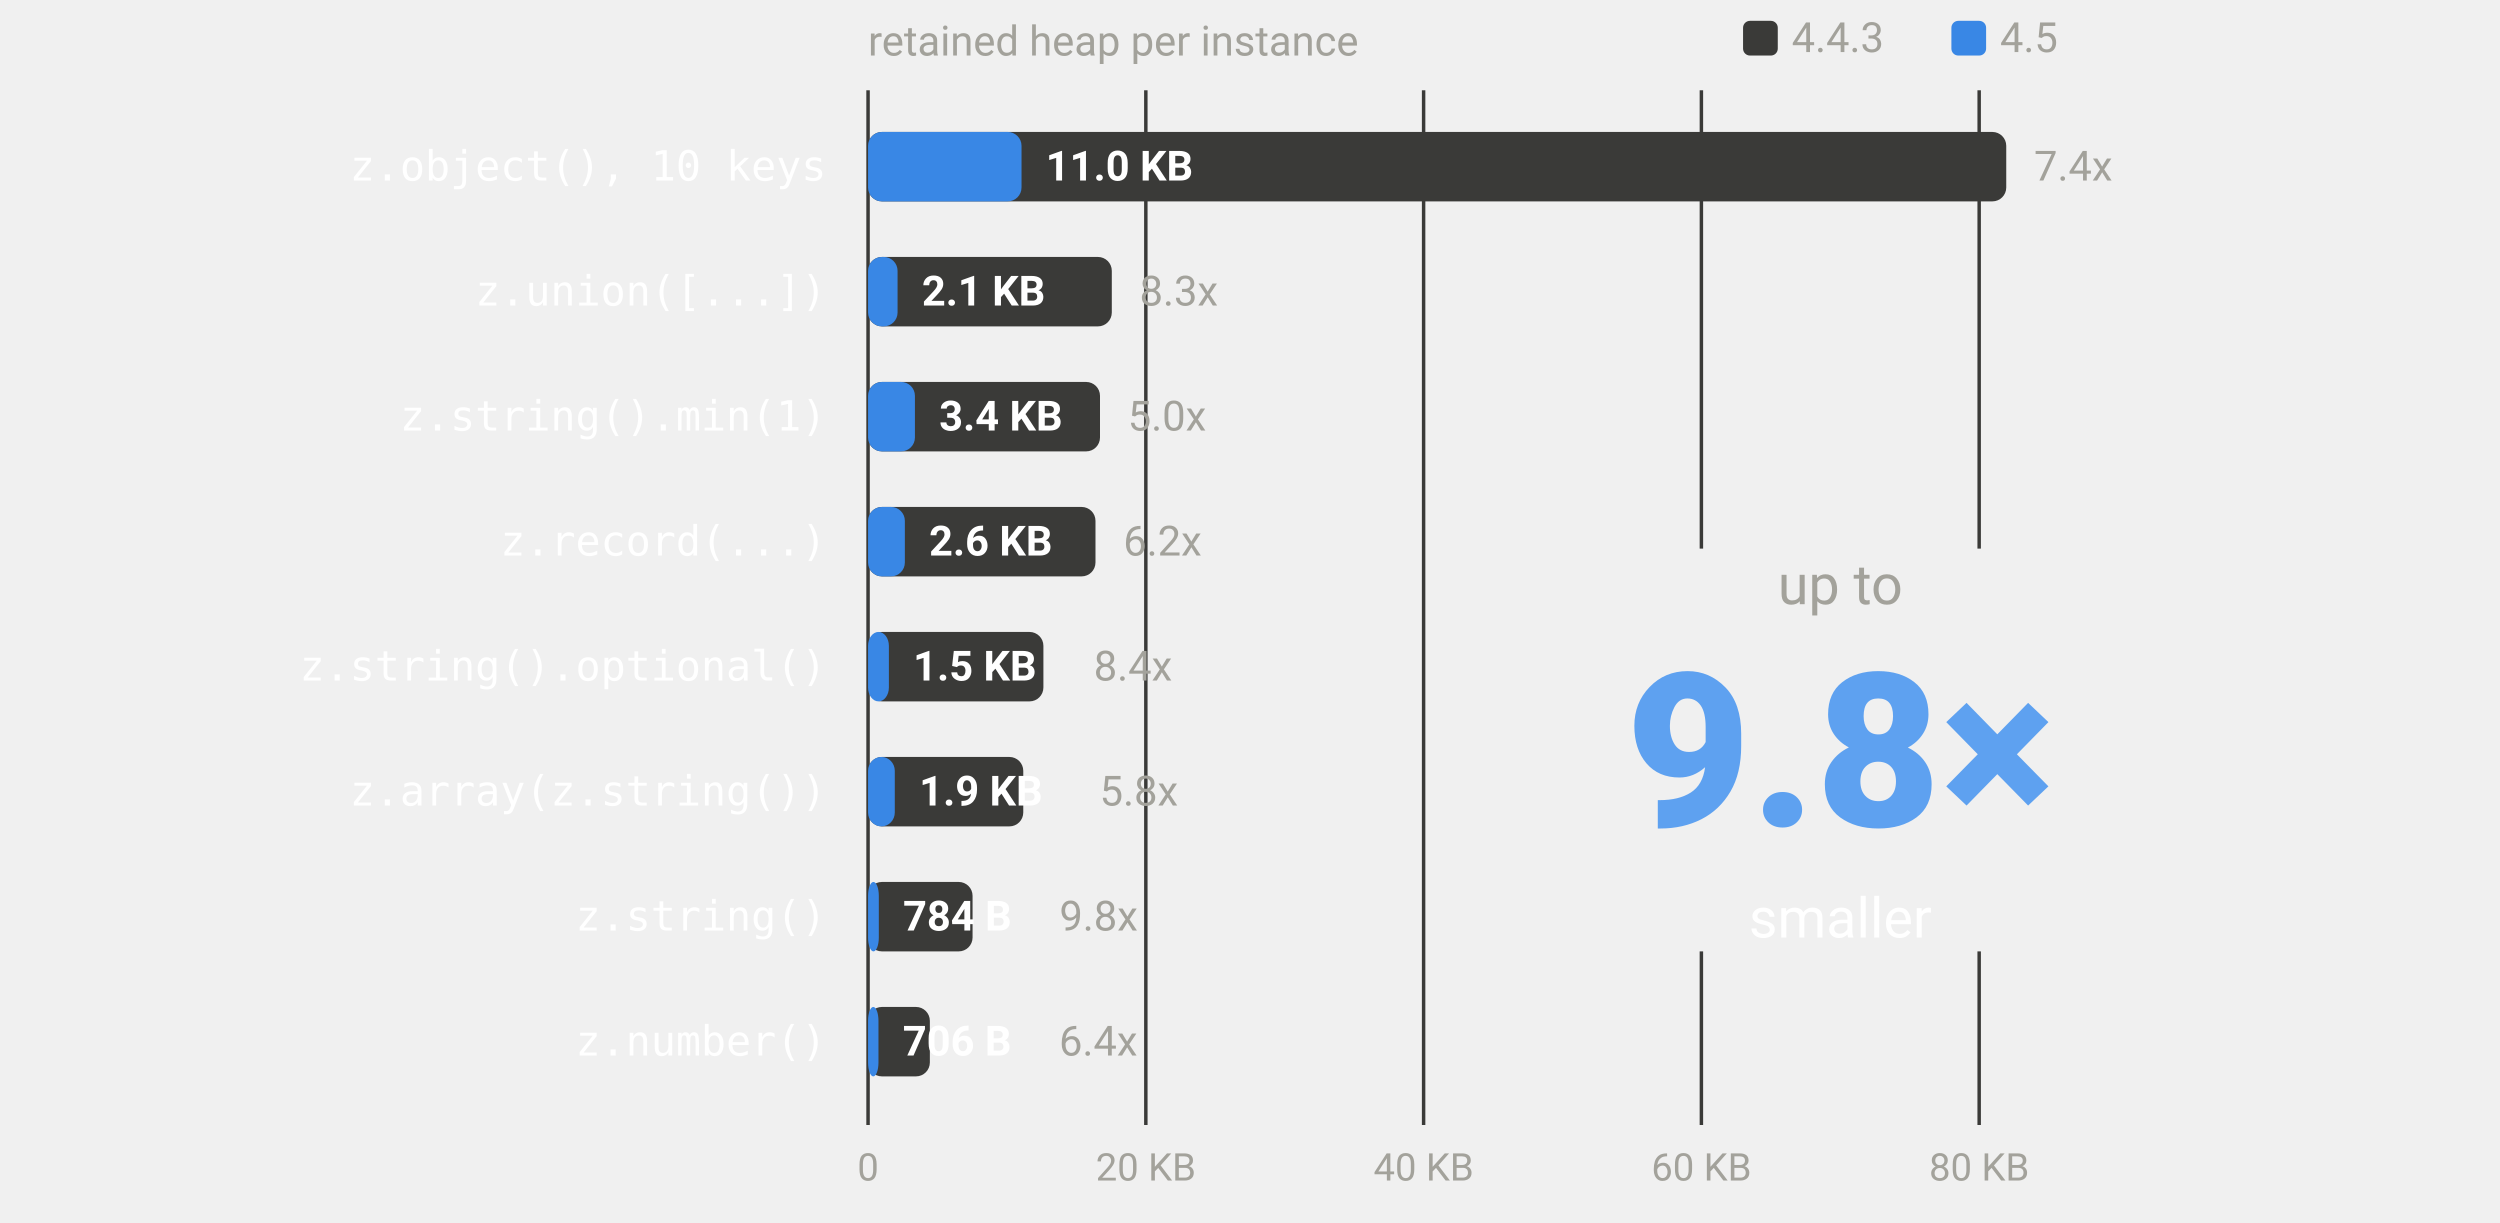
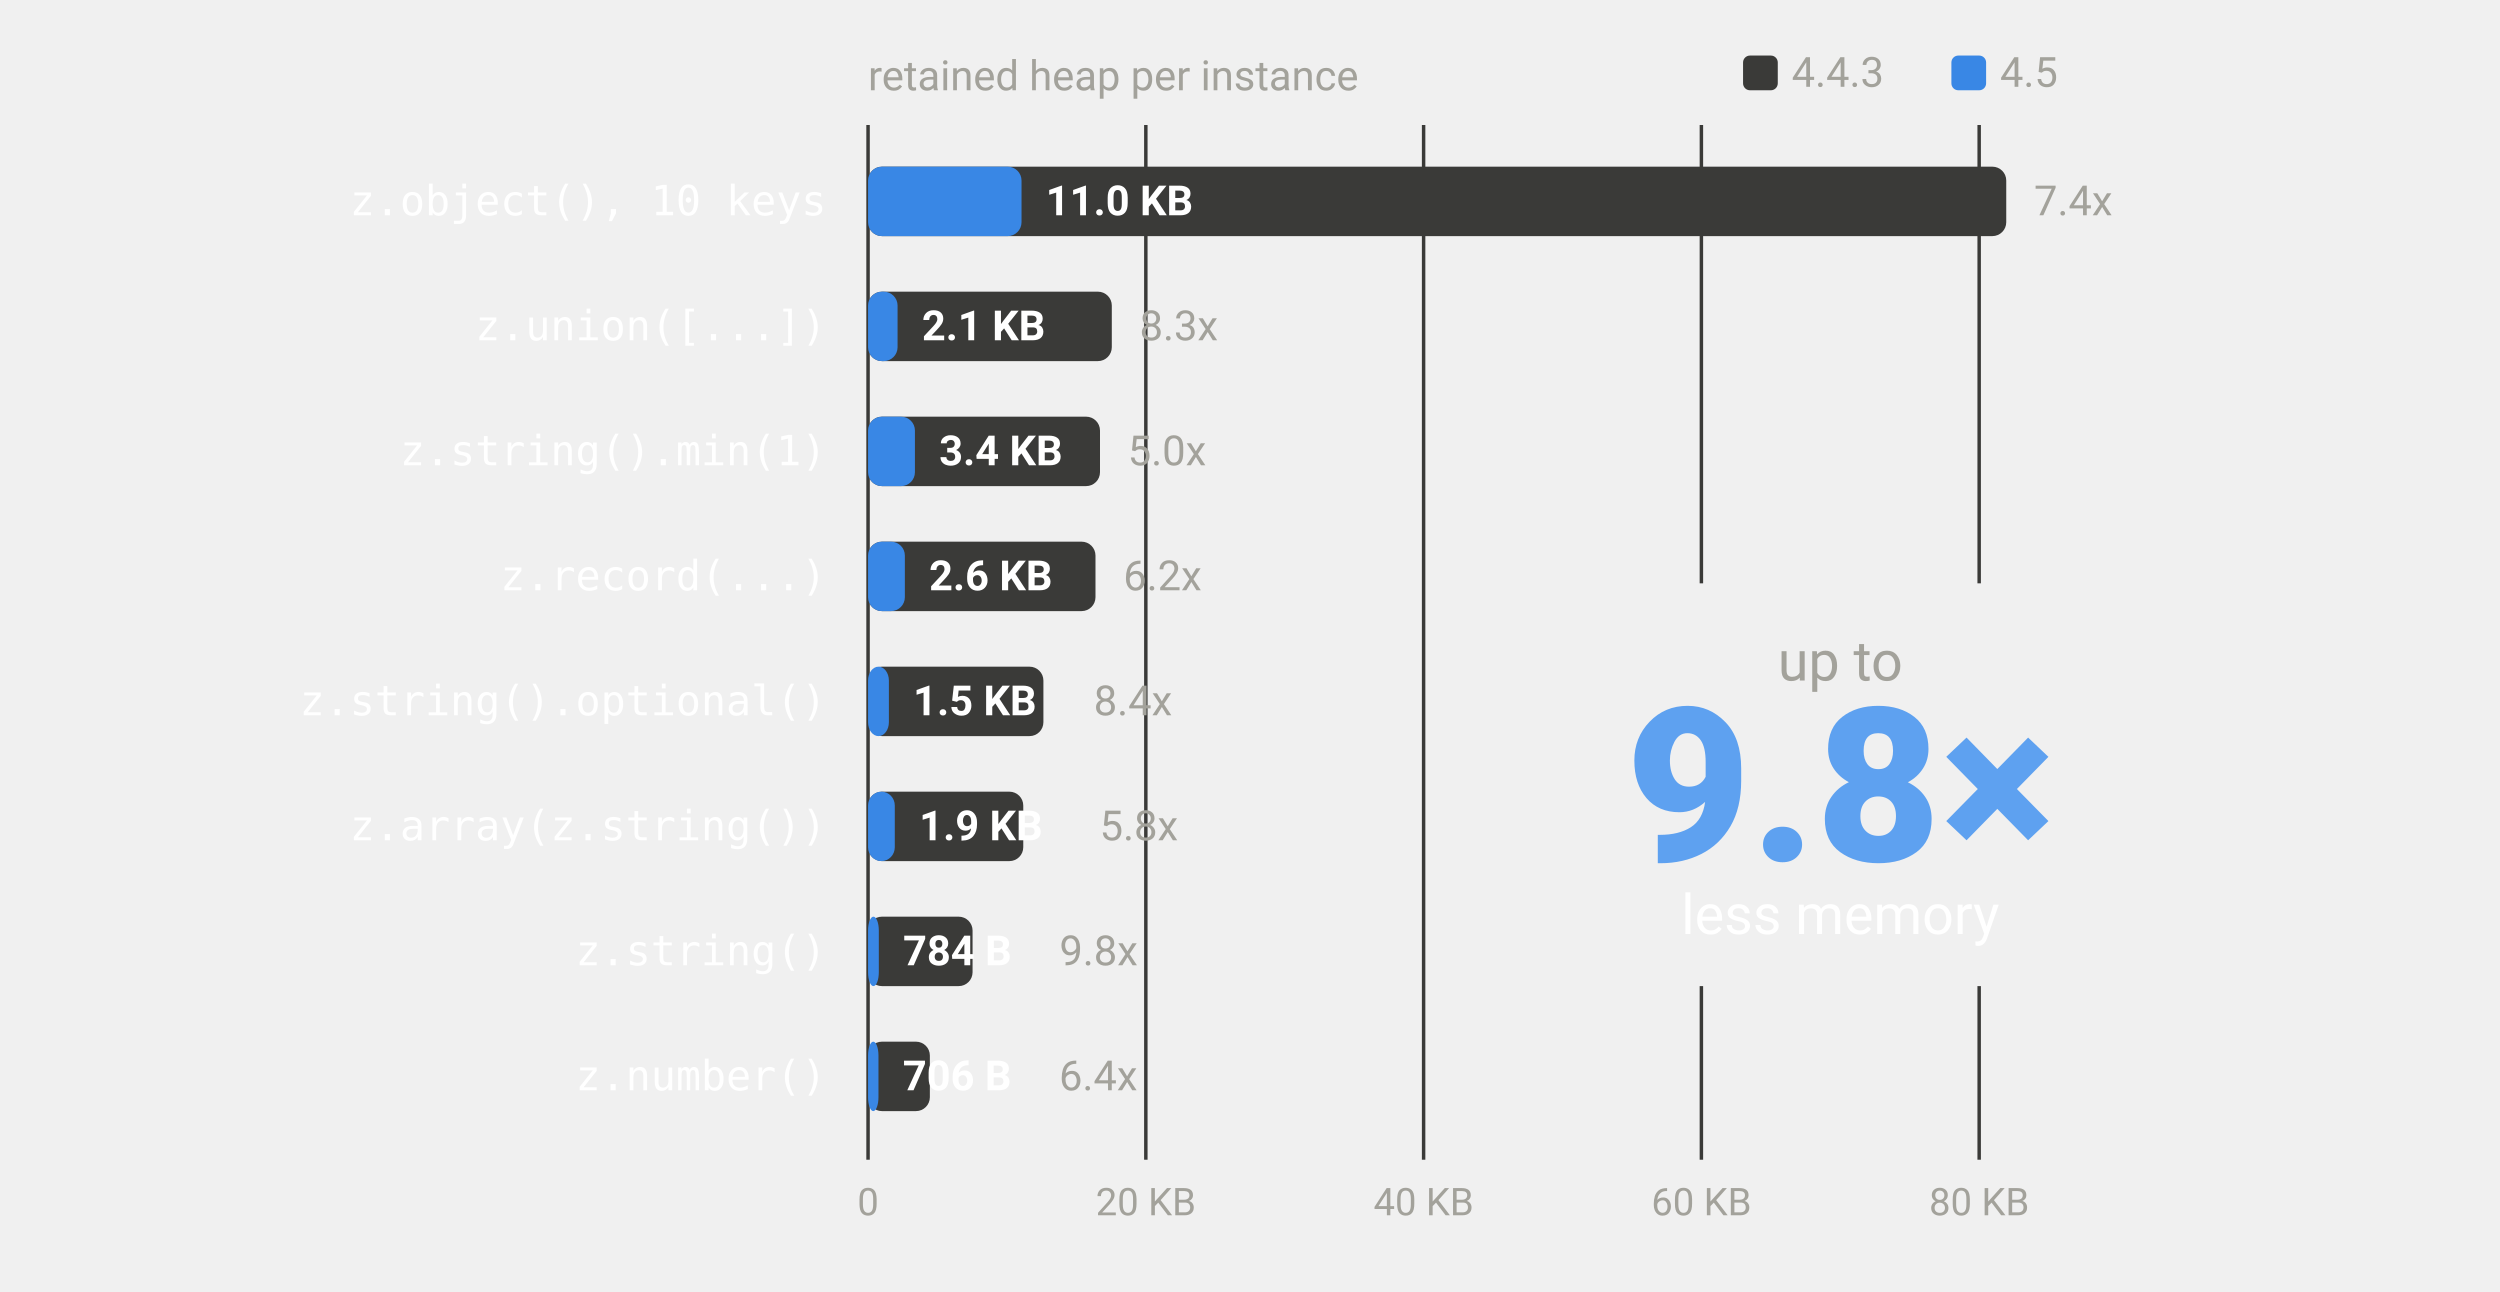
- <svg xmlns="http://www.w3.org/2000/svg" width="720" height="352" viewBox="0 0 720 352" font-family="ui-sans-serif, system-ui, -apple-system, Segoe UI, Roboto, sans-serif" font-size="13">
-   <text x="250" y="16" fill="#a3a29b" font-size="12">retained heap per instance</text>
-   <rect x="502" y="6" width="10" height="10" rx="2" fill="#3a3a38" />
-   <text x="516" y="15" fill="#a3a29b" font-size="12">4.4.3</text>
-   <rect x="562" y="6" width="10" height="10" rx="2" fill="#3987e5" />
-   <text x="576" y="15" fill="#a3a29b" font-size="12">4.5</text>
-   <line x1="250.0" y1="26" x2="250.0" y2="324" stroke="#3a3a38" stroke-width="1" />
-   <text x="250.0" y="340" text-anchor="middle" fill="#a3a29b" font-size="11">0</text>
-   <line x1="330.0" y1="26" x2="330.0" y2="324" stroke="#3a3a38" stroke-width="1" />
-   <text x="330.0" y="340" text-anchor="middle" fill="#a3a29b" font-size="11">20 KB</text>
-   <line x1="410.0" y1="26" x2="410.0" y2="324" stroke="#3a3a38" stroke-width="1" />
-   <text x="410.0" y="340" text-anchor="middle" fill="#a3a29b" font-size="11">40 KB</text>
-   <line x1="490.0" y1="26" x2="490.0" y2="158" stroke="#3a3a38" stroke-width="1" />
-   <line x1="490.0" y1="274" x2="490.0" y2="324" stroke="#3a3a38" stroke-width="1" />
-   <text x="490.0" y="340" text-anchor="middle" fill="#a3a29b" font-size="11">60 KB</text>
-   <line x1="570.0" y1="26" x2="570.0" y2="158" stroke="#3a3a38" stroke-width="1" />
-   <line x1="570.0" y1="274" x2="570.0" y2="324" stroke="#3a3a38" stroke-width="1" />
-   <text x="570.0" y="340" text-anchor="middle" fill="#a3a29b" font-size="11">80 KB</text>
-   <text x="238" y="52" text-anchor="end" fill="#ffffff" font-family="ui-monospace, SFMono-Regular, Menlo, monospace" font-size="12">z.object(), 10 keys</text>
-   <rect x="250" y="38" width="327.8" height="20" rx="4" fill="#3a3a38" />
-   <rect x="250" y="38" width="44.2" height="20" rx="4" fill="#3987e5" />
-   <text x="301.188" y="52" fill="#ffffff" font-weight="700" font-size="12">11.0 KB</text>
-   <text x="585.8" y="52" fill="#a3a29b" font-size="12">7.4x</text>
-   <text x="238" y="88" text-anchor="end" fill="#ffffff" font-family="ui-monospace, SFMono-Regular, Menlo, monospace" font-size="12">z.union([...])</text>
-   <rect x="250" y="74" width="70.2" height="20" rx="4" fill="#3a3a38" />
-   <rect x="250" y="74" width="8.5" height="20" rx="4" fill="#3987e5" />
-   <text x="265.5" y="88" fill="#ffffff" font-weight="700" font-size="12">2.1 KB</text>
-   <text x="328.2" y="88" fill="#a3a29b" font-size="12">8.3x</text>
-   <text x="238" y="124" text-anchor="end" fill="#ffffff" font-family="ui-monospace, SFMono-Regular, Menlo, monospace" font-size="12">z.string().min(1)</text>
-   <rect x="250" y="110" width="66.8" height="20" rx="4" fill="#3a3a38" />
-   <rect x="250" y="110" width="13.5" height="20" rx="4" fill="#3987e5" />
-   <text x="270.484" y="124" fill="#ffffff" font-weight="700" font-size="12">3.4 KB</text>
-   <text x="324.8" y="124" fill="#a3a29b" font-size="12">5.0x</text>
-   <text x="238" y="160" text-anchor="end" fill="#ffffff" font-family="ui-monospace, SFMono-Regular, Menlo, monospace" font-size="12">z.record(...)</text>
-   <rect x="250" y="146" width="65.5" height="20" rx="4" fill="#3a3a38" />
-   <rect x="250" y="146" width="10.6" height="20" rx="4" fill="#3987e5" />
-   <text x="267.566" y="160" fill="#ffffff" font-weight="700" font-size="12">2.6 KB</text>
-   <text x="323.5" y="160" fill="#a3a29b" font-size="12">6.2x</text>
-   <text x="238" y="196" text-anchor="end" fill="#ffffff" font-family="ui-monospace, SFMono-Regular, Menlo, monospace" font-size="12">z.string().optional()</text>
-   <rect x="250" y="182" width="50.5" height="20" rx="4" fill="#3a3a38" />
-   <rect x="250" y="182" width="6.0" height="20" rx="4" fill="#3987e5" />
-   <text x="262.988" y="196" fill="#ffffff" font-weight="700" font-size="12">1.5 KB</text>
-   <text x="315.0" y="196" fill="#a3a29b" font-size="12">8.4x</text>
-   <text x="238" y="232" text-anchor="end" fill="#ffffff" font-family="ui-monospace, SFMono-Regular, Menlo, monospace" font-size="12">z.array(z.string())</text>
-   <rect x="250" y="218" width="44.7" height="20" rx="4" fill="#3a3a38" />
-   <rect x="250" y="218" width="7.7" height="20" rx="4" fill="#3987e5" />
-   <text x="264.738" y="232" fill="#ffffff" font-weight="700" font-size="12">1.9 KB</text>
-   <text x="316.7" y="232" fill="#a3a29b" font-size="12">5.8x</text>
-   <text x="238" y="268" text-anchor="end" fill="#ffffff" font-family="ui-monospace, SFMono-Regular, Menlo, monospace" font-size="12">z.string()</text>
-   <rect x="250" y="254" width="30.1" height="20" rx="4" fill="#3a3a38" />
-   <rect x="250" y="254" width="3.1" height="20" rx="4" fill="#3987e5" />
-   <text x="260.062" y="268" fill="#ffffff" font-weight="700" font-size="12">784 B</text>
-   <text x="305.1" y="268" fill="#a3a29b" font-size="12">9.8x</text>
-   <text x="238" y="304" text-anchor="end" fill="#ffffff" font-family="ui-monospace, SFMono-Regular, Menlo, monospace" font-size="12">z.number()</text>
-   <rect x="250" y="290" width="17.8" height="20" rx="4" fill="#3a3a38" />
-   <rect x="250" y="290" width="3.0" height="20" rx="4" fill="#3987e5" />
-   <text x="260" y="304" fill="#ffffff" font-weight="700" font-size="12">706 B</text>
-   <text x="305.0" y="304" fill="#a3a29b" font-size="12">6.4x</text>
-   <text x="530" y="174" text-anchor="middle" fill="#a3a29b" font-size="16">up to</text>
-   <text x="530" y="238" text-anchor="middle" fill="#5ea1f0" font-weight="800" font-size="62">9.8×</text>
-   <text x="530" y="270" text-anchor="middle" fill="#ffffff" font-size="16">smaller</text>
+ <svg xmlns="http://www.w3.org/2000/svg" width="720" height="372" viewBox="0 0 720 372" font-family="ui-sans-serif, system-ui, -apple-system, Segoe UI, Roboto, sans-serif" font-size="13">
+   <text x="250" y="26" fill="#a3a29b" font-size="12">retained heap per instance</text>
+   <rect x="502" y="16" width="10" height="10" rx="2" fill="#3a3a38" />
+   <text x="516" y="25" fill="#a3a29b" font-size="12">4.4.3</text>
+   <rect x="562" y="16" width="10" height="10" rx="2" fill="#3987e5" />
+   <text x="576" y="25" fill="#a3a29b" font-size="12">4.5</text>
+   <line x1="250.0" y1="36" x2="250.0" y2="334" stroke="#3a3a38" stroke-width="1" />
+   <text x="250.0" y="350" text-anchor="middle" fill="#a3a29b" font-size="11">0</text>
+   <line x1="330.0" y1="36" x2="330.0" y2="334" stroke="#3a3a38" stroke-width="1" />
+   <text x="330.0" y="350" text-anchor="middle" fill="#a3a29b" font-size="11">20 KB</text>
+   <line x1="410.0" y1="36" x2="410.0" y2="334" stroke="#3a3a38" stroke-width="1" />
+   <text x="410.0" y="350" text-anchor="middle" fill="#a3a29b" font-size="11">40 KB</text>
+   <line x1="490.0" y1="36" x2="490.0" y2="168" stroke="#3a3a38" stroke-width="1" />
+   <line x1="490.0" y1="284" x2="490.0" y2="334" stroke="#3a3a38" stroke-width="1" />
+   <text x="490.0" y="350" text-anchor="middle" fill="#a3a29b" font-size="11">60 KB</text>
+   <line x1="570.0" y1="36" x2="570.0" y2="168" stroke="#3a3a38" stroke-width="1" />
+   <line x1="570.0" y1="284" x2="570.0" y2="334" stroke="#3a3a38" stroke-width="1" />
+   <text x="570.0" y="350" text-anchor="middle" fill="#a3a29b" font-size="11">80 KB</text>
+   <text x="238" y="62" text-anchor="end" fill="#ffffff" font-family="ui-monospace, SFMono-Regular, Menlo, monospace" font-size="12">z.object(), 10 keys</text>
+   <rect x="250" y="48" width="327.8" height="20" rx="4" fill="#3a3a38" />
+   <rect x="250" y="48" width="44.2" height="20" rx="4" fill="#3987e5" />
+   <text x="301.188" y="62" fill="#ffffff" font-weight="700" font-size="12">11.0 KB</text>
+   <text x="585.8" y="62" fill="#a3a29b" font-size="12">7.4x</text>
+   <text x="238" y="98" text-anchor="end" fill="#ffffff" font-family="ui-monospace, SFMono-Regular, Menlo, monospace" font-size="12">z.union([...])</text>
+   <rect x="250" y="84" width="70.2" height="20" rx="4" fill="#3a3a38" />
+   <rect x="250" y="84" width="8.5" height="20" rx="4" fill="#3987e5" />
+   <text x="265.5" y="98" fill="#ffffff" font-weight="700" font-size="12">2.1 KB</text>
+   <text x="328.2" y="98" fill="#a3a29b" font-size="12">8.3x</text>
+   <text x="238" y="134" text-anchor="end" fill="#ffffff" font-family="ui-monospace, SFMono-Regular, Menlo, monospace" font-size="12">z.string().min(1)</text>
+   <rect x="250" y="120" width="66.8" height="20" rx="4" fill="#3a3a38" />
+   <rect x="250" y="120" width="13.5" height="20" rx="4" fill="#3987e5" />
+   <text x="270.484" y="134" fill="#ffffff" font-weight="700" font-size="12">3.4 KB</text>
+   <text x="324.8" y="134" fill="#a3a29b" font-size="12">5.0x</text>
+   <text x="238" y="170" text-anchor="end" fill="#ffffff" font-family="ui-monospace, SFMono-Regular, Menlo, monospace" font-size="12">z.record(...)</text>
+   <rect x="250" y="156" width="65.5" height="20" rx="4" fill="#3a3a38" />
+   <rect x="250" y="156" width="10.6" height="20" rx="4" fill="#3987e5" />
+   <text x="267.566" y="170" fill="#ffffff" font-weight="700" font-size="12">2.6 KB</text>
+   <text x="323.5" y="170" fill="#a3a29b" font-size="12">6.2x</text>
+   <text x="238" y="206" text-anchor="end" fill="#ffffff" font-family="ui-monospace, SFMono-Regular, Menlo, monospace" font-size="12">z.string().optional()</text>
+   <rect x="250" y="192" width="50.5" height="20" rx="4" fill="#3a3a38" />
+   <rect x="250" y="192" width="6.0" height="20" rx="4" fill="#3987e5" />
+   <text x="262.988" y="206" fill="#ffffff" font-weight="700" font-size="12">1.5 KB</text>
+   <text x="315.0" y="206" fill="#a3a29b" font-size="12">8.4x</text>
+   <text x="238" y="242" text-anchor="end" fill="#ffffff" font-family="ui-monospace, SFMono-Regular, Menlo, monospace" font-size="12">z.array(z.string())</text>
+   <rect x="250" y="228" width="44.7" height="20" rx="4" fill="#3a3a38" />
+   <rect x="250" y="228" width="7.7" height="20" rx="4" fill="#3987e5" />
+   <text x="264.738" y="242" fill="#ffffff" font-weight="700" font-size="12">1.9 KB</text>
+   <text x="316.7" y="242" fill="#a3a29b" font-size="12">5.8x</text>
+   <text x="238" y="278" text-anchor="end" fill="#ffffff" font-family="ui-monospace, SFMono-Regular, Menlo, monospace" font-size="12">z.string()</text>
+   <rect x="250" y="264" width="30.1" height="20" rx="4" fill="#3a3a38" />
+   <rect x="250" y="264" width="3.1" height="20" rx="4" fill="#3987e5" />
+   <text x="260.062" y="278" fill="#ffffff" font-weight="700" font-size="12">784 B</text>
+   <text x="305.1" y="278" fill="#a3a29b" font-size="12">9.8x</text>
+   <text x="238" y="314" text-anchor="end" fill="#ffffff" font-family="ui-monospace, SFMono-Regular, Menlo, monospace" font-size="12">z.number()</text>
+   <rect x="250" y="300" width="17.8" height="20" rx="4" fill="#3a3a38" />
+   <rect x="250" y="300" width="3.0" height="20" rx="4" fill="#3987e5" />
+   <text x="260" y="314" fill="#ffffff" font-weight="700" font-size="12">706 B</text>
+   <text x="305.0" y="314" fill="#a3a29b" font-size="12">6.4x</text>
+   <text x="530" y="196" text-anchor="middle" fill="#a3a29b" font-size="16">up to</text>
+   <text x="530" y="248" text-anchor="middle" fill="#5ea1f0" font-weight="800" font-size="62">9.8×</text>
+   <text x="530" y="269" text-anchor="middle" fill="#ffffff" font-size="16">less memory</text>
</svg>
